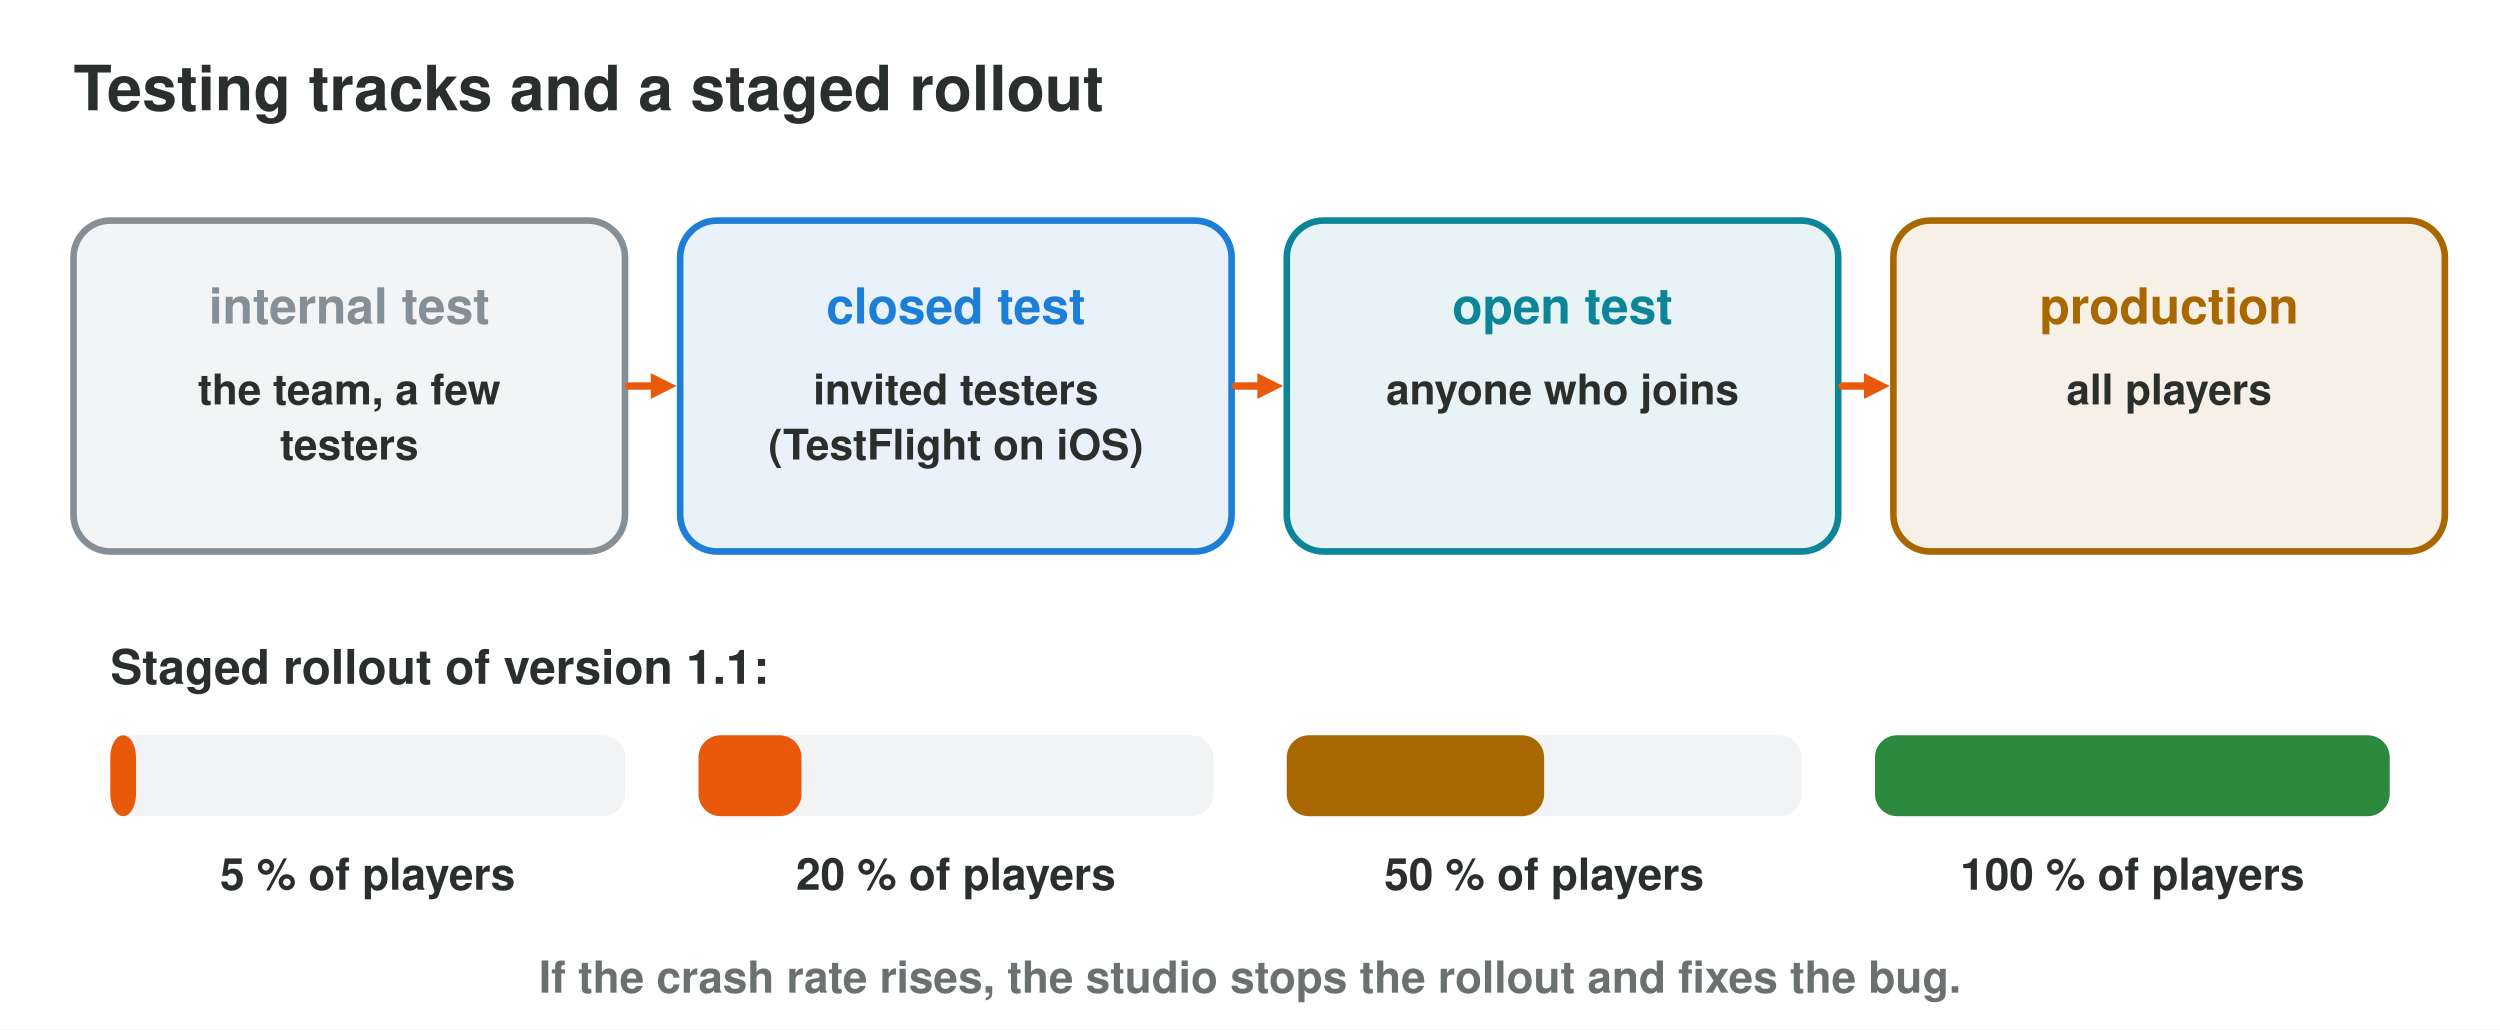
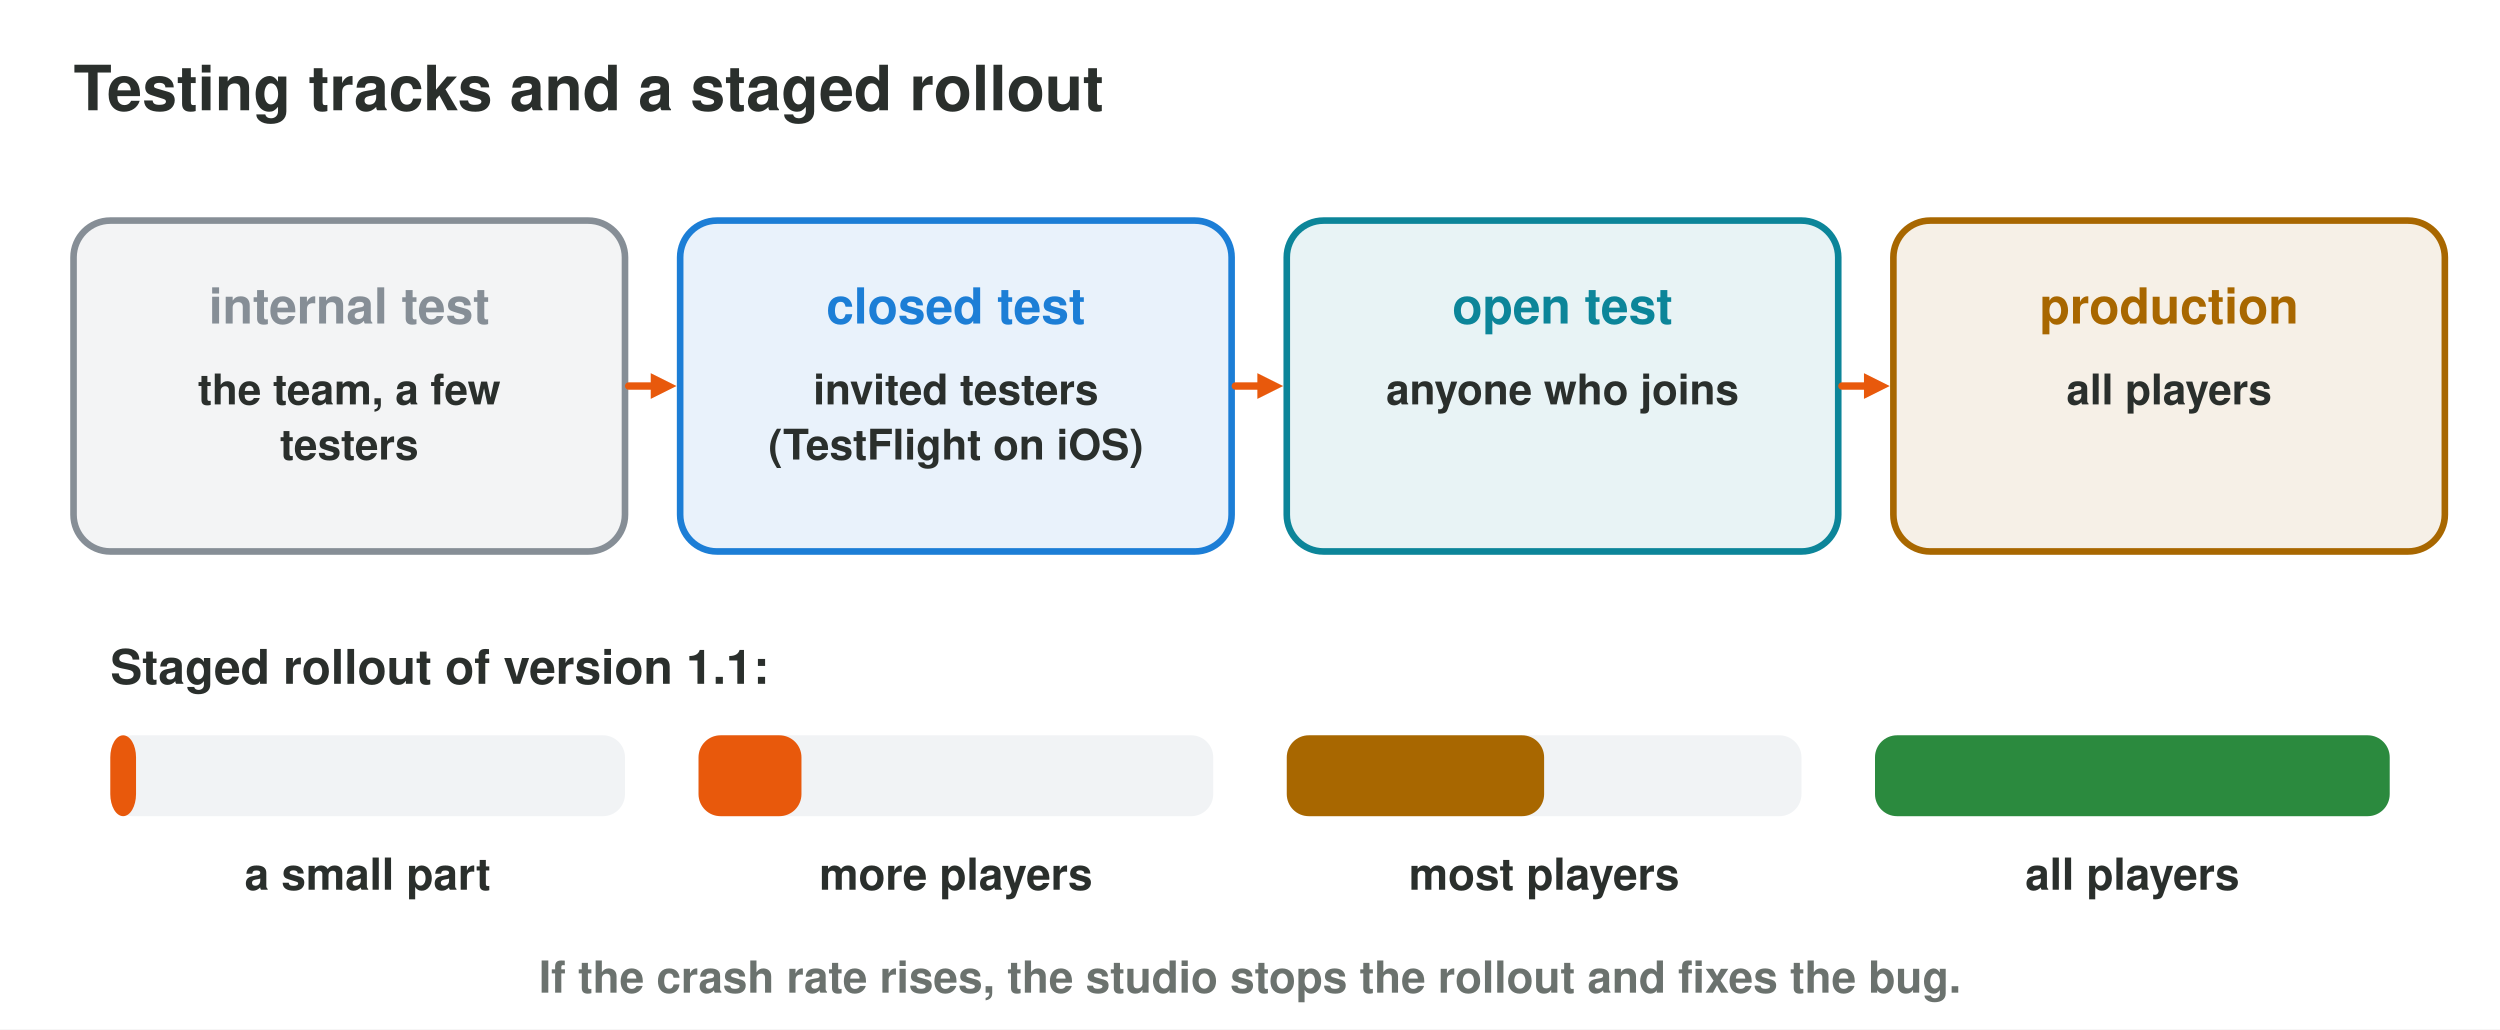
<svg xmlns="http://www.w3.org/2000/svg" width="680" height="280" viewBox="0 0 680 280" font-family="Helvetica, Arial, sans-serif" font-weight="600">
  <rect width="680" height="280" fill="#ffffff" />
  <text x="20" y="30" font-size="17" fill="#2a2f2c" text-anchor="start" font-weight="800" xml:space="preserve">Testing tracks and a staged rollout</text>
  <rect x="20" y="60" width="150" height="90" rx="10" fill="#868e9618" stroke="#868e96" stroke-width="1.8" />
  <text x="95" y="88" font-size="13.5" fill="#868e96" text-anchor="middle" font-weight="800" xml:space="preserve">internal test</text>
  <text x="95" y="110" font-size="11.5" fill="#2a2f2c" text-anchor="middle" font-weight="700" xml:space="preserve">the team, a few</text>
  <text x="95" y="125" font-size="11.5" fill="#2a2f2c" text-anchor="middle" font-weight="700" xml:space="preserve">testers</text>
  <line x1="171" y1="105" x2="177.7" y2="105" stroke="#e8590c" stroke-width="2" stroke-linecap="round" />
  <polygon points="184,105 177,108.5 177,101.5" fill="#e8590c" />
  <rect x="185" y="60" width="150" height="90" rx="10" fill="#1c7ed618" stroke="#1c7ed6" stroke-width="1.8" />
  <text x="260" y="88" font-size="13.5" fill="#1c7ed6" text-anchor="middle" font-weight="800" xml:space="preserve">closed test</text>
  <text x="260" y="110" font-size="11.5" fill="#2a2f2c" text-anchor="middle" font-weight="700" xml:space="preserve">invited testers</text>
  <text x="260" y="125" font-size="11.5" fill="#2a2f2c" text-anchor="middle" font-weight="700" xml:space="preserve">(TestFlight on iOS)</text>
  <line x1="336" y1="105" x2="342.7" y2="105" stroke="#e8590c" stroke-width="2" stroke-linecap="round" />
  <polygon points="349,105 342,108.5 342,101.5" fill="#e8590c" />
  <rect x="350" y="60" width="150" height="90" rx="10" fill="#0c859918" stroke="#0c8599" stroke-width="1.8" />
  <text x="425" y="88" font-size="13.5" fill="#0c8599" text-anchor="middle" font-weight="800" xml:space="preserve">open test</text>
  <text x="425" y="110" font-size="11.5" fill="#2a2f2c" text-anchor="middle" font-weight="700" xml:space="preserve">anyone who joins</text>
  <line x1="501" y1="105" x2="507.7" y2="105" stroke="#e8590c" stroke-width="2" stroke-linecap="round" />
  <polygon points="514,105 507,108.5 507,101.5" fill="#e8590c" />
  <rect x="515" y="60" width="150" height="90" rx="10" fill="#A8670018" stroke="#A86700" stroke-width="1.8" />
  <text x="590" y="88" font-size="13.5" fill="#A86700" text-anchor="middle" font-weight="800" xml:space="preserve">production</text>
  <text x="590" y="110" font-size="11.5" fill="#2a2f2c" text-anchor="middle" font-weight="700" xml:space="preserve">all players</text>
  <text x="30" y="186" font-size="13" fill="#2a2f2c" text-anchor="start" font-weight="800" xml:space="preserve">Staged rollout of version 1.1:</text>
  <rect x="30" y="200" width="140" height="22" rx="6" fill="#f1f3f5" />
  <rect x="30" y="200" width="7" height="22" rx="6" fill="#e8590c" />
-   <text x="100" y="242" font-size="12" fill="#2a2f2c" text-anchor="middle" font-weight="700" xml:space="preserve">5 % of players</text>
+   <text x="100" y="242" font-size="12" fill="#2a2f2c" text-anchor="middle" font-weight="700" xml:space="preserve">a small part</text>
  <rect x="190" y="200" width="140" height="22" rx="6" fill="#f1f3f5" />
  <rect x="190" y="200" width="28" height="22" rx="6" fill="#e8590c" />
-   <text x="260" y="242" font-size="12" fill="#2a2f2c" text-anchor="middle" font-weight="700" xml:space="preserve">20 % of players</text>
+   <text x="260" y="242" font-size="12" fill="#2a2f2c" text-anchor="middle" font-weight="700" xml:space="preserve">more players</text>
  <rect x="350" y="200" width="140" height="22" rx="6" fill="#f1f3f5" />
  <rect x="350" y="200" width="70" height="22" rx="6" fill="#A86700" />
-   <text x="420" y="242" font-size="12" fill="#2a2f2c" text-anchor="middle" font-weight="700" xml:space="preserve">50 % of players</text>
+   <text x="420" y="242" font-size="12" fill="#2a2f2c" text-anchor="middle" font-weight="700" xml:space="preserve">most players</text>
  <rect x="510" y="200" width="140" height="22" rx="6" fill="#f1f3f5" />
  <rect x="510" y="200" width="140" height="22" rx="6" fill="#2b8a3e" />
-   <text x="580" y="242" font-size="12" fill="#2a2f2c" text-anchor="middle" font-weight="700" xml:space="preserve">100 % of players</text>
+   <text x="580" y="242" font-size="12" fill="#2a2f2c" text-anchor="middle" font-weight="700" xml:space="preserve">all players</text>
  <text x="340" y="270" font-size="12" fill="#6b726e" text-anchor="middle" font-weight="700" xml:space="preserve">If the crash rate rises, the studio stops the rollout and fixes the bug.</text>
</svg>
